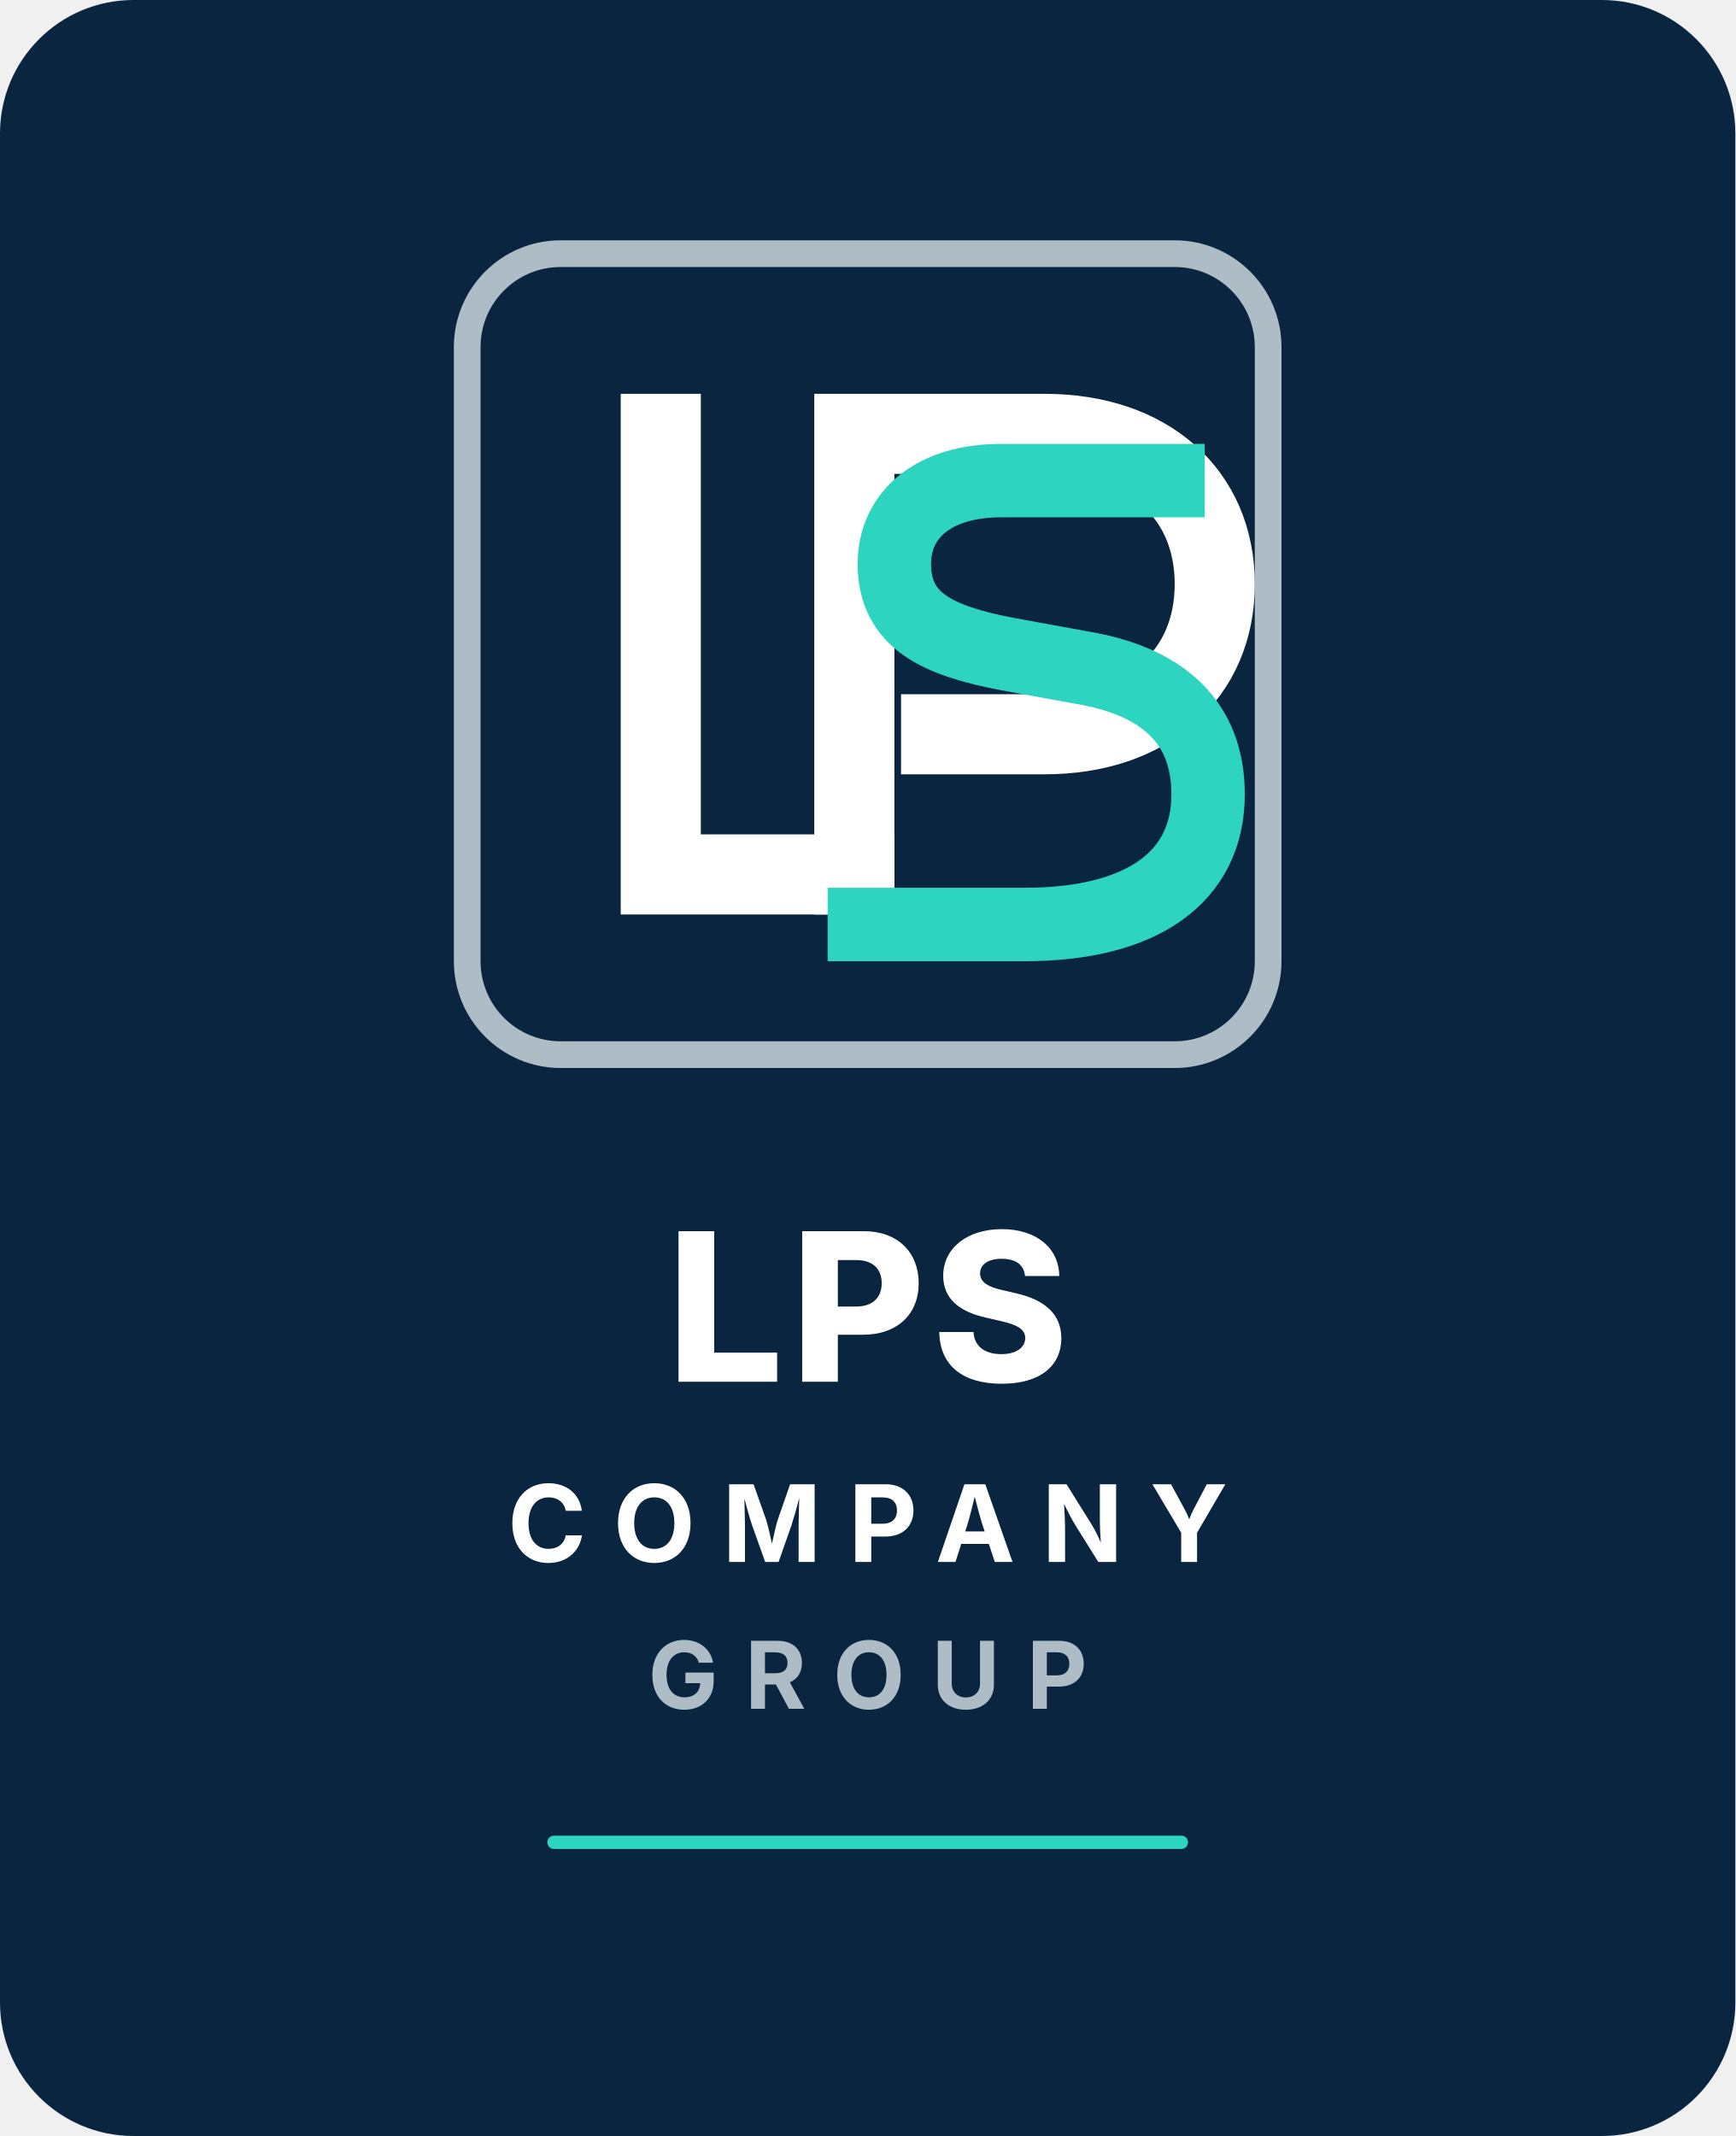
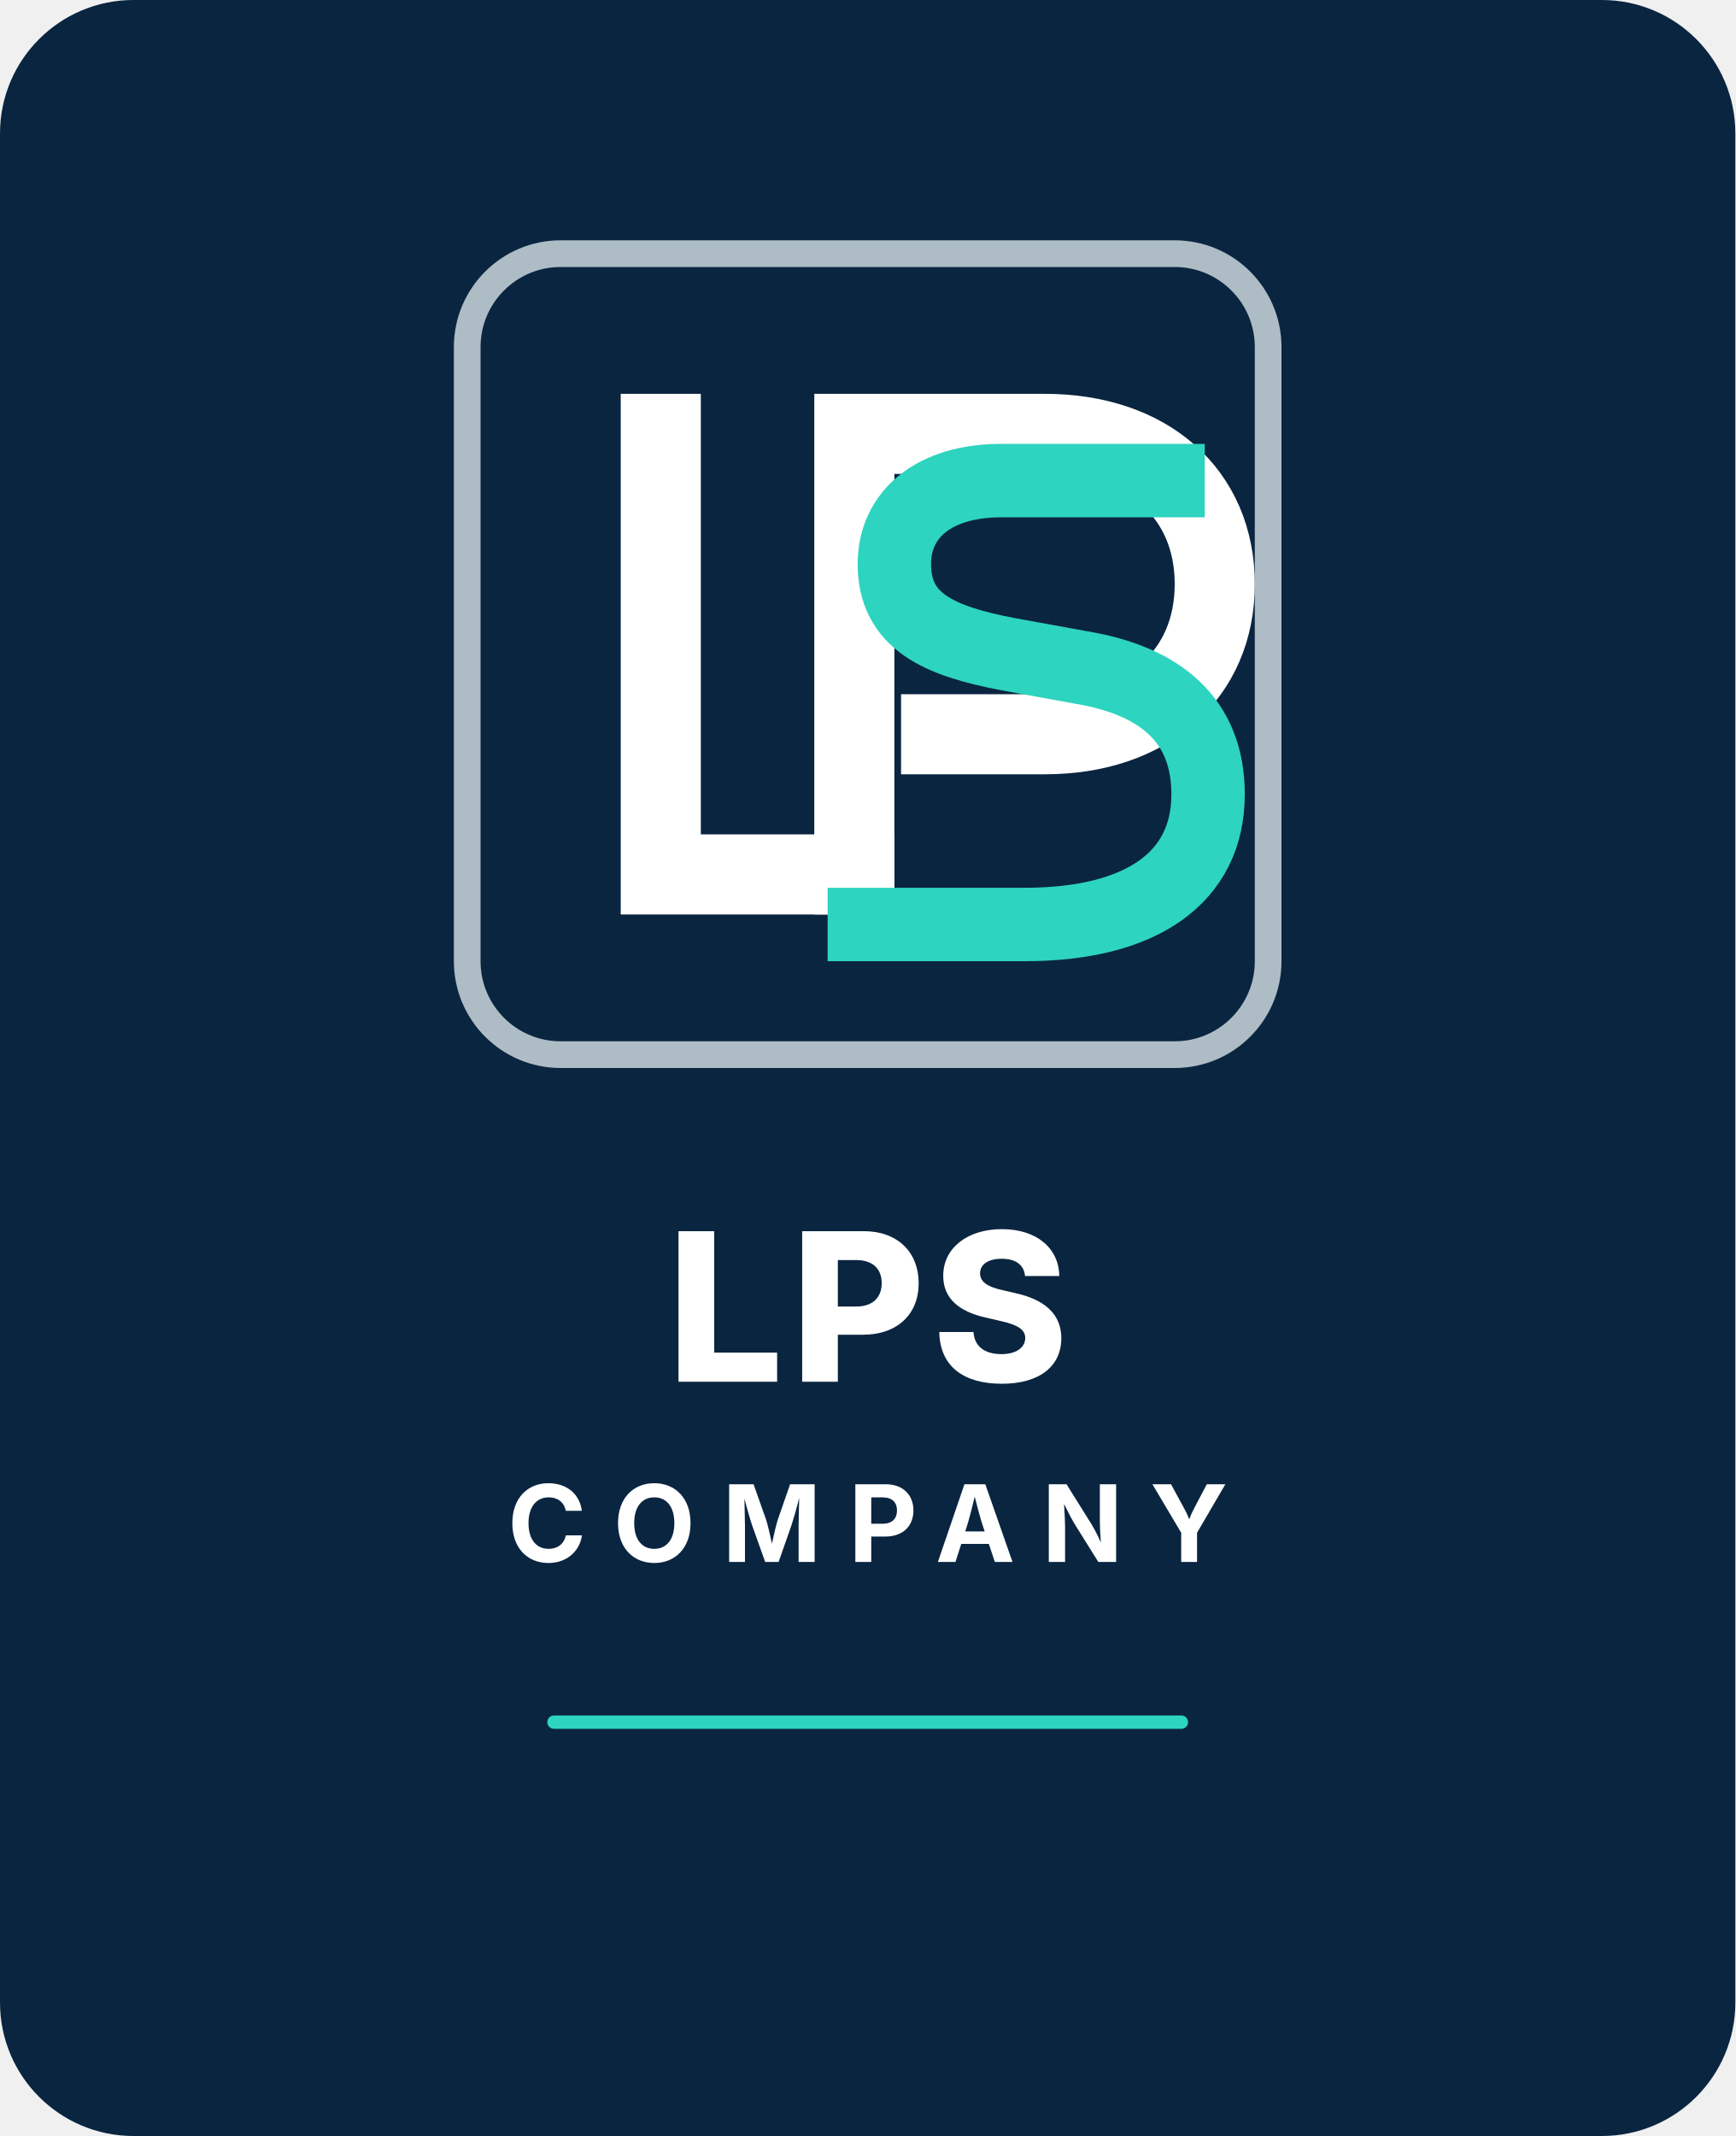
<svg xmlns="http://www.w3.org/2000/svg" viewBox="0 0 520 640" role="img" aria-labelledby="title desc">
  <rect width="520" height="640" rx="40" fill="#0A2540" />
  <g transform="translate(140 76)">
    <rect x="0" y="0" width="240" height="240" rx="28" fill="none" stroke="#AEBCC5" stroke-width="8" />
    <path d="M58 54v132h58" fill="none" stroke="#FFFFFF" stroke-width="24" stroke-linecap="square" stroke-linejoin="miter" />
    <path d="M116 186V54h57c31 0 51 18 51 45s-20 45-51 45h-31" fill="none" stroke="#FFFFFF" stroke-width="24" stroke-linecap="square" stroke-linejoin="miter" />
    <path d="M210 68h-50c-20 0-32 10-32 25 0 17 13 23 34 27l22 4c24 4 38 16 38 38 0 25-20 39-55 39h-48" fill="none" stroke="#2DD4BF" stroke-width="22" stroke-linecap="square" stroke-linejoin="miter" />
  </g>
  <text x="260" y="414" text-anchor="middle" fill="#FFFFFF" font-family="Inter, Arial, sans-serif" font-size="62" font-weight="800" letter-spacing="2">LPS</text>
  <text x="260" y="468" text-anchor="middle" fill="#FFFFFF" font-family="Inter, Arial, sans-serif" font-size="32" font-weight="700" letter-spacing="8">COMPANY</text>
-   <text x="260" y="512" text-anchor="middle" fill="#AEBCC5" font-family="Inter, Arial, sans-serif" font-size="28" font-weight="700" letter-spacing="8">GROUP</text>
-   <path d="M166 552h188" stroke="#2DD4BF" stroke-width="4" stroke-linecap="round" />
+   <path d="M166 516h188" stroke="#2DD4BF" stroke-width="4" stroke-linecap="round" />
</svg>
